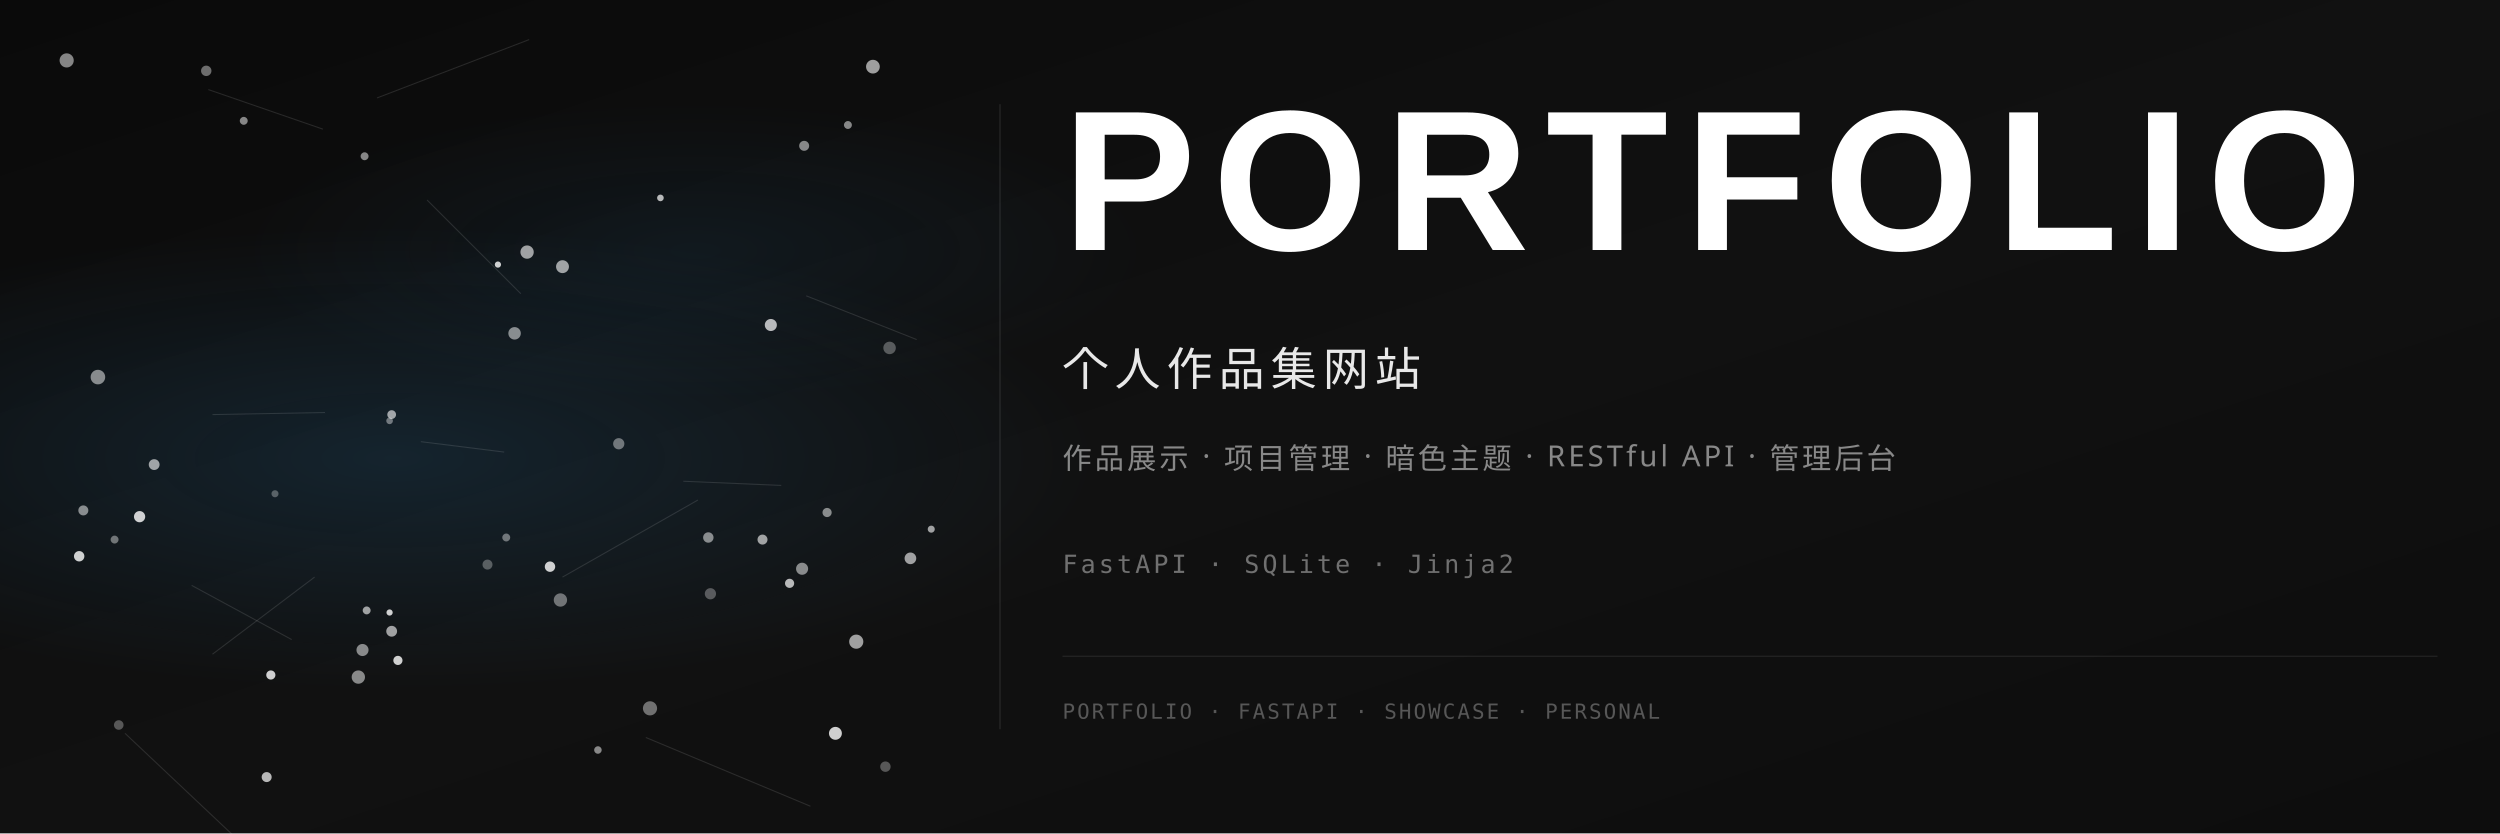
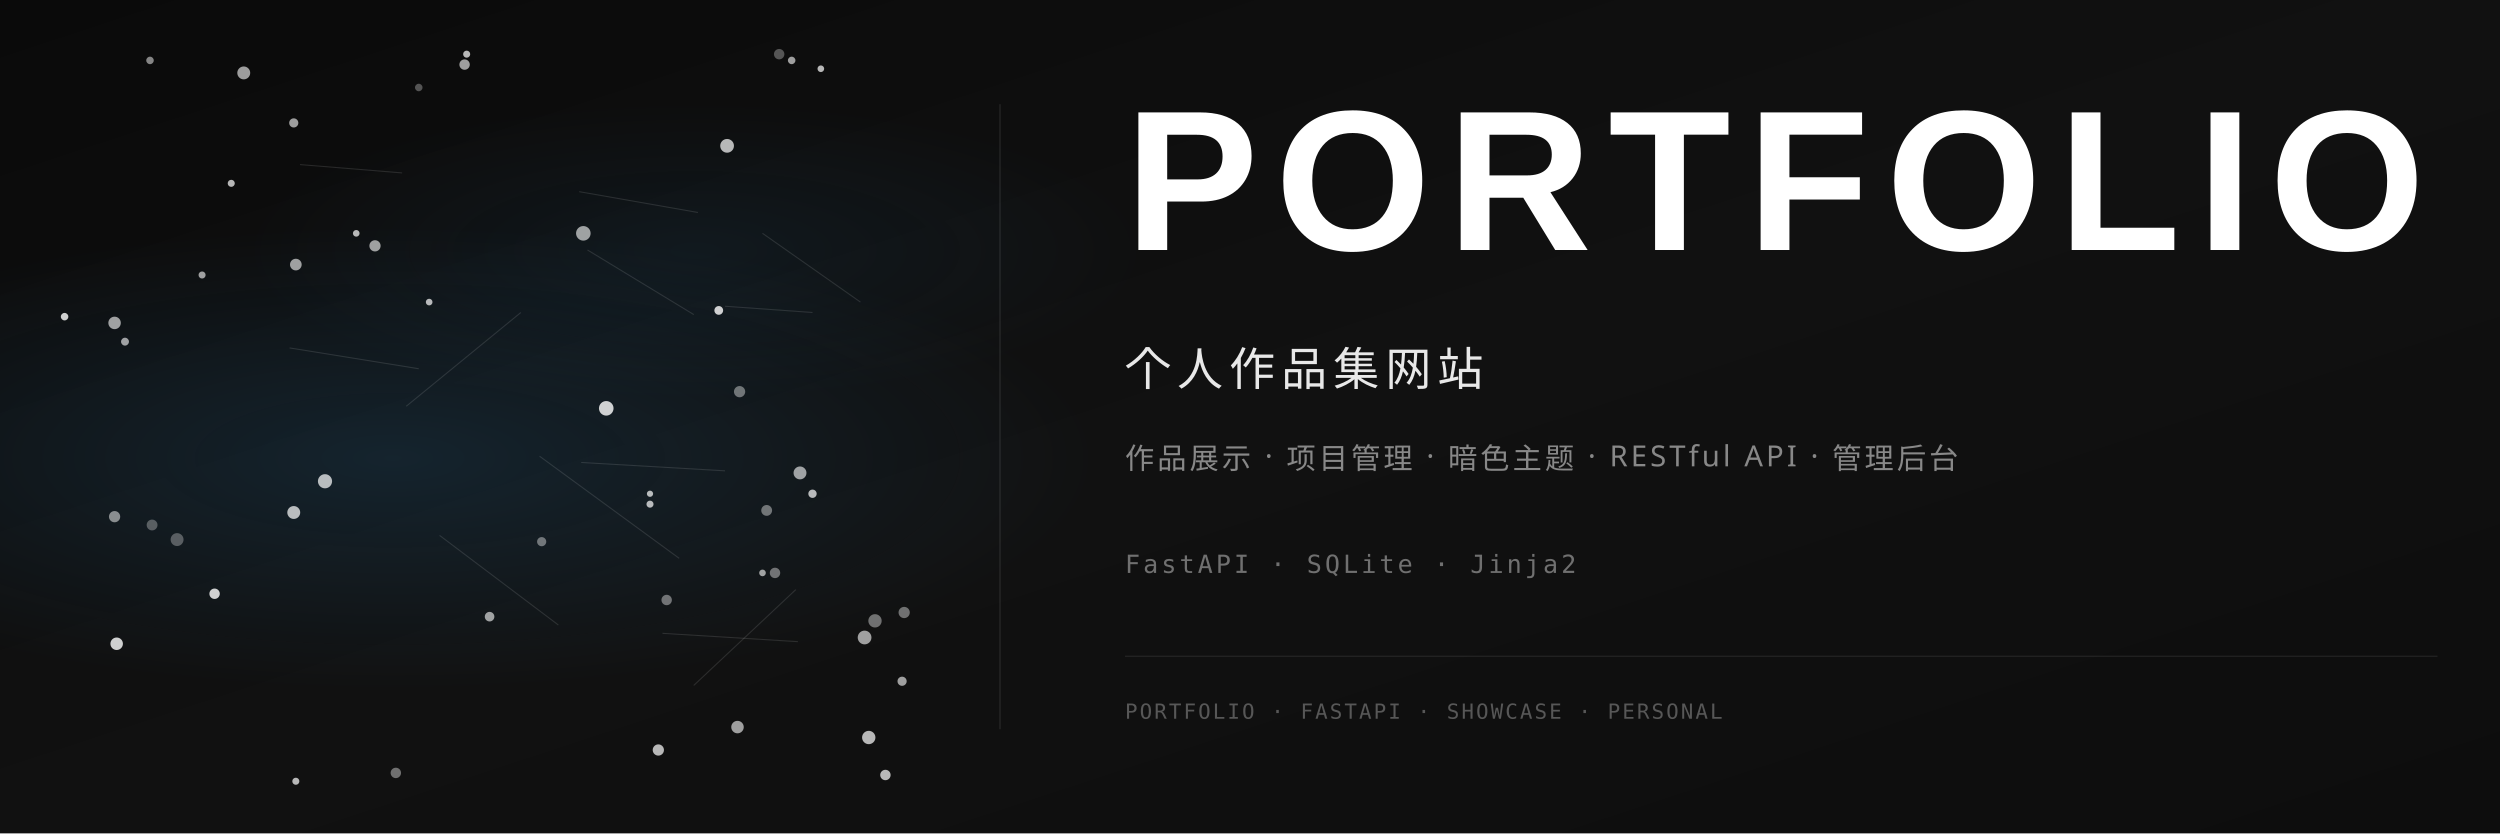
<svg xmlns="http://www.w3.org/2000/svg" viewBox="0 0 1200 400" width="1200" height="400">
  <defs>
    <linearGradient id="bg" x1="0%" y1="0%" x2="100%" y2="100%">
      <stop offset="0%" style="stop-color:#0a0a0a" />
      <stop offset="50%" style="stop-color:#111111" />
      <stop offset="100%" style="stop-color:#0d0d0d" />
    </linearGradient>
    <radialGradient id="glow1" cx="16%" cy="55%" r="28%">
      <stop offset="0%" style="stop-color:#3498DB;stop-opacity:0.15" />
      <stop offset="100%" style="stop-color:#3498DB;stop-opacity:0" />
    </radialGradient>
    <radialGradient id="glow2" cx="28%" cy="30%" r="18%">
      <stop offset="0%" style="stop-color:#3498DB;stop-opacity:0.08" />
      <stop offset="100%" style="stop-color:#3498DB;stop-opacity:0" />
    </radialGradient>
  </defs>
  <rect width="1200" height="400" fill="url(#bg)" />
  <rect width="1200" height="400" fill="url(#glow1)" />
  <rect width="1200" height="400" fill="url(#glow2)" />
-   <circle cx="270" cy="128" r="3.1" fill="white" opacity="0.6" />
-   <circle cx="297" cy="213" r="2.7" fill="white" opacity="0.4" />
-   <circle cx="401" cy="352" r="3.1" fill="white" opacity="0.8" />
-   <circle cx="175" cy="75" r="1.9" fill="white" opacity="0.5" />
-   <circle cx="340" cy="258" r="2.5" fill="white" opacity="0.5" />
-   <circle cx="188" cy="303" r="2.6" fill="white" opacity="0.6" />
-   <circle cx="117" cy="58" r="1.9" fill="white" opacity="0.5" />
-   <circle cx="264" cy="272" r="2.5" fill="white" opacity="0.8" />
-   <circle cx="234" cy="271" r="2.4" fill="white" opacity="0.3" />
-   <circle cx="379" cy="280" r="2.2" fill="white" opacity="0.7" />
-   <circle cx="67" cy="248" r="2.7" fill="white" opacity="0.8" />
-   <circle cx="128" cy="373" r="2.4" fill="white" opacity="0.7" />
-   <circle cx="243" cy="258" r="1.9" fill="white" opacity="0.4" />
-   <circle cx="411" cy="308" r="3.4" fill="white" opacity="0.6" />
-   <circle cx="191" cy="317" r="2.2" fill="white" opacity="0.8" />
-   <circle cx="74" cy="223" r="2.6" fill="white" opacity="0.6" />
-   <circle cx="174" cy="312" r="2.9" fill="white" opacity="0.5" />
-   <circle cx="99" cy="34" r="2.5" fill="white" opacity="0.4" />
-   <circle cx="287" cy="360" r="1.8" fill="white" opacity="0.5" />
-   <circle cx="385" cy="273" r="2.9" fill="white" opacity="0.5" />
-   <circle cx="427" cy="167" r="3.0" fill="white" opacity="0.3" />
-   <circle cx="172" cy="325" r="3.2" fill="white" opacity="0.5" />
-   <circle cx="386" cy="70" r="2.4" fill="white" opacity="0.5" />
-   <circle cx="38" cy="267" r="2.5" fill="white" opacity="0.8" />
-   <circle cx="239" cy="127" r="1.5" fill="white" opacity="0.8" />
-   <circle cx="366" cy="259" r="2.4" fill="white" opacity="0.6" />
-   <circle cx="187" cy="202" r="1.6" fill="white" opacity="0.4" />
-   <circle cx="419" cy="32" r="3.3" fill="white" opacity="0.6" />
-   <circle cx="57" cy="348" r="2.3" fill="white" opacity="0.3" />
-   <circle cx="132" cy="237" r="1.7" fill="white" opacity="0.3" />
-   <circle cx="407" cy="60" r="1.9" fill="white" opacity="0.5" />
-   <circle cx="32" cy="29" r="3.4" fill="white" opacity="0.5" />
-   <circle cx="247" cy="160" r="3.0" fill="white" opacity="0.5" />
-   <circle cx="176" cy="293" r="1.9" fill="white" opacity="0.6" />
-   <circle cx="370" cy="156" r="2.9" fill="white" opacity="0.7" />
-   <circle cx="437" cy="268" r="2.8" fill="white" opacity="0.6" />
-   <circle cx="55" cy="259" r="1.9" fill="white" opacity="0.4" />
-   <circle cx="397" cy="246" r="2.2" fill="white" opacity="0.5" />
-   <circle cx="341" cy="285" r="2.7" fill="white" opacity="0.3" />
-   <circle cx="425" cy="368" r="2.5" fill="white" opacity="0.3" />
-   <circle cx="47" cy="181" r="3.5" fill="white" opacity="0.5" />
-   <circle cx="40" cy="245" r="2.4" fill="white" opacity="0.5" />
-   <circle cx="317" cy="95" r="1.6" fill="white" opacity="0.7" />
-   <circle cx="269" cy="288" r="3.2" fill="white" opacity="0.4" />
-   <circle cx="188" cy="199" r="2.1" fill="white" opacity="0.6" />
-   <circle cx="253" cy="121" r="3.2" fill="white" opacity="0.6" />
-   <circle cx="312" cy="340" r="3.4" fill="white" opacity="0.4" />
-   <circle cx="130" cy="324" r="2.2" fill="white" opacity="0.8" />
-   <circle cx="187" cy="294" r="1.5" fill="white" opacity="0.8" />
-   <circle cx="447" cy="254" r="1.7" fill="white" opacity="0.6" />
-   <line x1="92" y1="281" x2="140" y2="307" stroke="white" stroke-width="0.5" opacity="0.12" />
-   <line x1="100" y1="43" x2="155" y2="62" stroke="white" stroke-width="0.5" opacity="0.12" />
-   <line x1="102" y1="199" x2="156" y2="198" stroke="white" stroke-width="0.5" opacity="0.12" />
-   <line x1="270" y1="277" x2="335" y2="240" stroke="white" stroke-width="0.5" opacity="0.12" />
-   <line x1="205" y1="96" x2="250" y2="141" stroke="white" stroke-width="0.5" opacity="0.12" />
-   <line x1="202" y1="212" x2="242" y2="217" stroke="white" stroke-width="0.5" opacity="0.12" />
-   <line x1="328" y1="231" x2="375" y2="233" stroke="white" stroke-width="0.5" opacity="0.12" />
-   <line x1="310" y1="354" x2="389" y2="387" stroke="white" stroke-width="0.5" opacity="0.12" />
-   <line x1="60" y1="352" x2="113" y2="402" stroke="white" stroke-width="0.5" opacity="0.12" />
-   <line x1="181" y1="47" x2="254" y2="19" stroke="white" stroke-width="0.5" opacity="0.12" />
-   <line x1="102" y1="314" x2="151" y2="277" stroke="white" stroke-width="0.5" opacity="0.12" />
-   <line x1="387" y1="142" x2="440" y2="163" stroke="white" stroke-width="0.5" opacity="0.12" />
+   <circle cx="111" cy="88" r="1.7" fill="white" opacity="0.7" />
+   <circle cx="372" cy="275" r="2.5" fill="white" opacity="0.4" />
+   <circle cx="201" cy="42" r="1.8" fill="white" opacity="0.3" />
+   <circle cx="56" cy="309" r="3.0" fill="white" opacity="0.8" />
+   <circle cx="390" cy="237" r="2.0" fill="white" opacity="0.7" />
+   <circle cx="60" cy="164" r="1.9" fill="white" opacity="0.6" />
+   <circle cx="235" cy="296" r="2.3" fill="white" opacity="0.6" />
+   <circle cx="72" cy="29" r="1.8" fill="white" opacity="0.5" />
+   <circle cx="320" cy="288" r="2.5" fill="white" opacity="0.4" />
+   <circle cx="206" cy="145" r="1.6" fill="white" opacity="0.7" />
+   <circle cx="433" cy="327" r="2.2" fill="white" opacity="0.6" />
+   <circle cx="55" cy="248" r="2.7" fill="white" opacity="0.5" />
+   <circle cx="434" cy="294" r="2.7" fill="white" opacity="0.4" />
+   <circle cx="380" cy="29" r="1.8" fill="white" opacity="0.6" />
+   <circle cx="280" cy="112" r="3.5" fill="white" opacity="0.6" />
+   <circle cx="415" cy="306" r="3.3" fill="white" opacity="0.6" />
+   <circle cx="374" cy="26" r="2.5" fill="white" opacity="0.3" />
+   <circle cx="260" cy="260" r="2.2" fill="white" opacity="0.4" />
+   <circle cx="312" cy="237" r="1.5" fill="white" opacity="0.7" />
+   <circle cx="291" cy="196" r="3.5" fill="white" opacity="0.8" />
+   <circle cx="31" cy="152" r="1.8" fill="white" opacity="0.8" />
+   <circle cx="55" cy="155" r="3.0" fill="white" opacity="0.6" />
+   <circle cx="312" cy="242" r="1.7" fill="white" opacity="0.7" />
+   <circle cx="156" cy="231" r="3.4" fill="white" opacity="0.7" />
+   <circle cx="368" cy="245" r="2.6" fill="white" opacity="0.4" />
+   <circle cx="349" cy="70" r="3.3" fill="white" opacity="0.7" />
+   <circle cx="142" cy="127" r="2.8" fill="white" opacity="0.6" />
+   <circle cx="171" cy="112" r="1.6" fill="white" opacity="0.7" />
+   <circle cx="355" cy="188" r="2.7" fill="white" opacity="0.4" />
+   <circle cx="425" cy="372" r="2.5" fill="white" opacity="0.7" />
+   <circle cx="73" cy="252" r="2.6" fill="white" opacity="0.3" />
+   <circle cx="97" cy="132" r="1.7" fill="white" opacity="0.6" />
+   <circle cx="384" cy="227" r="3.1" fill="white" opacity="0.6" />
+   <circle cx="354" cy="349" r="3.0" fill="white" opacity="0.6" />
+   <circle cx="85" cy="259" r="3.1" fill="white" opacity="0.3" />
+   <circle cx="190" cy="371" r="2.5" fill="white" opacity="0.4" />
+   <circle cx="223" cy="31" r="2.5" fill="white" opacity="0.6" />
+   <circle cx="316" cy="360" r="2.7" fill="white" opacity="0.7" />
+   <circle cx="117" cy="35" r="3.1" fill="white" opacity="0.6" />
+   <circle cx="417" cy="354" r="3.2" fill="white" opacity="0.7" />
+   <circle cx="345" cy="149" r="2.1" fill="white" opacity="0.8" />
+   <circle cx="224" cy="26" r="1.7" fill="white" opacity="0.7" />
+   <circle cx="142" cy="375" r="1.7" fill="white" opacity="0.7" />
+   <circle cx="141" cy="246" r="3.1" fill="white" opacity="0.7" />
+   <circle cx="180" cy="118" r="2.7" fill="white" opacity="0.6" />
+   <circle cx="103" cy="285" r="2.5" fill="white" opacity="0.8" />
+   <circle cx="141" cy="59" r="2.2" fill="white" opacity="0.6" />
+   <circle cx="366" cy="275" r="1.6" fill="white" opacity="0.6" />
+   <circle cx="420" cy="298" r="3.2" fill="white" opacity="0.4" />
+   <circle cx="394" cy="33" r="1.6" fill="white" opacity="0.7" />
+   <line x1="318" y1="304" x2="383" y2="308" stroke="white" stroke-width="0.5" opacity="0.12" />
+   <line x1="211" y1="257" x2="268" y2="300" stroke="white" stroke-width="0.5" opacity="0.12" />
+   <line x1="282" y1="120" x2="333" y2="151" stroke="white" stroke-width="0.5" opacity="0.12" />
+   <line x1="333" y1="329" x2="382" y2="283" stroke="white" stroke-width="0.5" opacity="0.12" />
+   <line x1="259" y1="219" x2="326" y2="268" stroke="white" stroke-width="0.5" opacity="0.12" />
+   <line x1="195" y1="195" x2="250" y2="150" stroke="white" stroke-width="0.5" opacity="0.12" />
+   <line x1="144" y1="79" x2="193" y2="83" stroke="white" stroke-width="0.5" opacity="0.12" />
+   <line x1="278" y1="92" x2="335" y2="102" stroke="white" stroke-width="0.5" opacity="0.12" />
+   <line x1="279" y1="222" x2="348" y2="226" stroke="white" stroke-width="0.5" opacity="0.12" />
+   <line x1="139" y1="167" x2="201" y2="177" stroke="white" stroke-width="0.5" opacity="0.12" />
+   <line x1="366" y1="112" x2="413" y2="145" stroke="white" stroke-width="0.5" opacity="0.12" />
+   <line x1="348" y1="147" x2="390" y2="150" stroke="white" stroke-width="0.5" opacity="0.12" />
  <line x1="480" y1="50" x2="480" y2="350" stroke="white" stroke-width="0.5" opacity="0.12" />
-   <text x="510" y="120" font-family="'SF Pro Display','Helvetica Neue',Arial,sans-serif" font-size="96" font-weight="800" fill="white" letter-spacing="8">PORTFOLIO</text>
-   <text x="510" y="185" font-family="'Noto Sans SC','PingFang SC','Microsoft YaHei',sans-serif" font-size="22" font-weight="500" fill="white" opacity="0.9" letter-spacing="3">个人作品集网站</text>
-   <text x="510" y="225" font-family="'Noto Sans SC','PingFang SC','Microsoft YaHei',sans-serif" font-size="14" font-weight="300" fill="white" opacity="0.5" letter-spacing="1.5">作品展示 · 项目管理 · 暗色主题 · RESTful API · 管理后台</text>
-   <text x="510" y="275" font-family="'SF Mono','Fira Code','Consolas',monospace" font-size="12" fill="white" opacity="0.4" letter-spacing="1.5">FastAPI · SQLite · Jinja2</text>
-   <line x1="510" y1="315" x2="1170" y2="315" stroke="white" stroke-width="0.5" opacity="0.1" />
-   <text x="510" y="345" font-family="'SF Mono','Fira Code','Consolas',monospace" font-size="10" fill="white" opacity="0.3" letter-spacing="1">PORTFOLIO · FASTAPI · SHOWCASE · PERSONAL</text>
+   <text x="540" y="120" font-family="'SF Pro Display','Helvetica Neue',Arial,sans-serif" font-size="96" font-weight="800" fill="white" letter-spacing="8">PORTFOLIO</text>
+   <text x="540" y="185" font-family="'Noto Sans SC','PingFang SC','Microsoft YaHei',sans-serif" font-size="22" font-weight="500" fill="white" opacity="0.9" letter-spacing="3">个人作品集网站</text>
+   <text x="540" y="225" font-family="'Noto Sans SC','PingFang SC','Microsoft YaHei',sans-serif" font-size="14" font-weight="300" fill="white" opacity="0.5" letter-spacing="1.5">作品展示 · 项目管理 · 暗色主题 · RESTful API · 管理后台</text>
+   <text x="540" y="275" font-family="'SF Mono','Fira Code','Consolas',monospace" font-size="12" fill="white" opacity="0.4" letter-spacing="1.5">FastAPI · SQLite · Jinja2</text>
+   <line x1="540" y1="315" x2="1170" y2="315" stroke="white" stroke-width="0.5" opacity="0.1" />
+   <text x="540" y="345" font-family="'SF Mono','Fira Code','Consolas',monospace" font-size="10" fill="white" opacity="0.3" letter-spacing="1">PORTFOLIO · FASTAPI · SHOWCASE · PERSONAL</text>
</svg>
